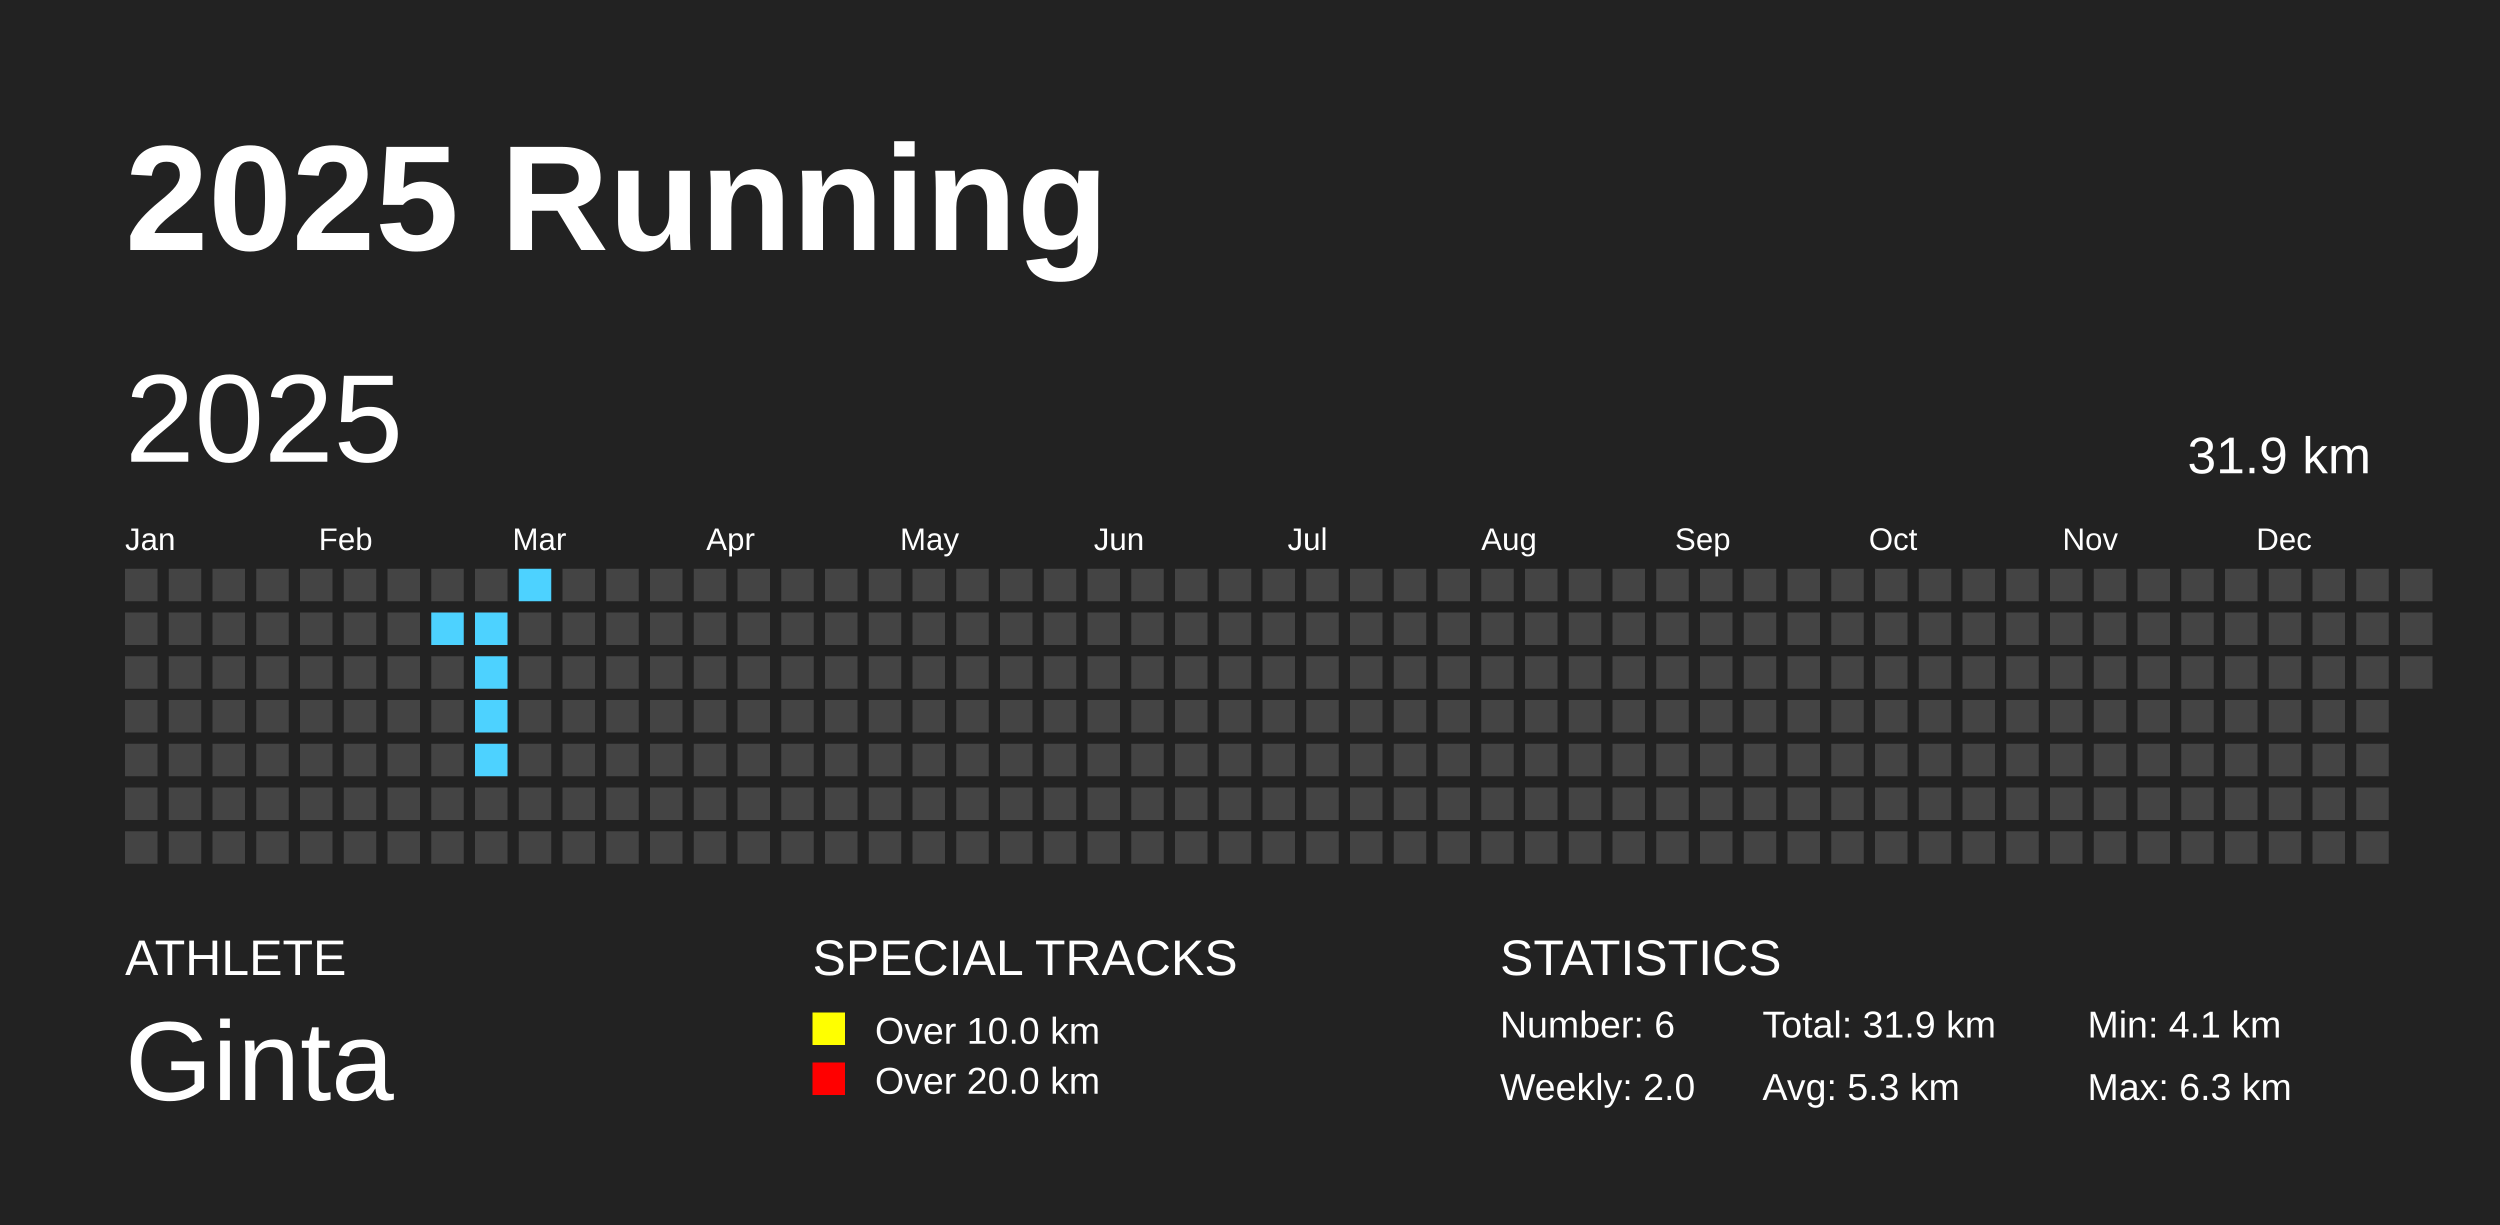
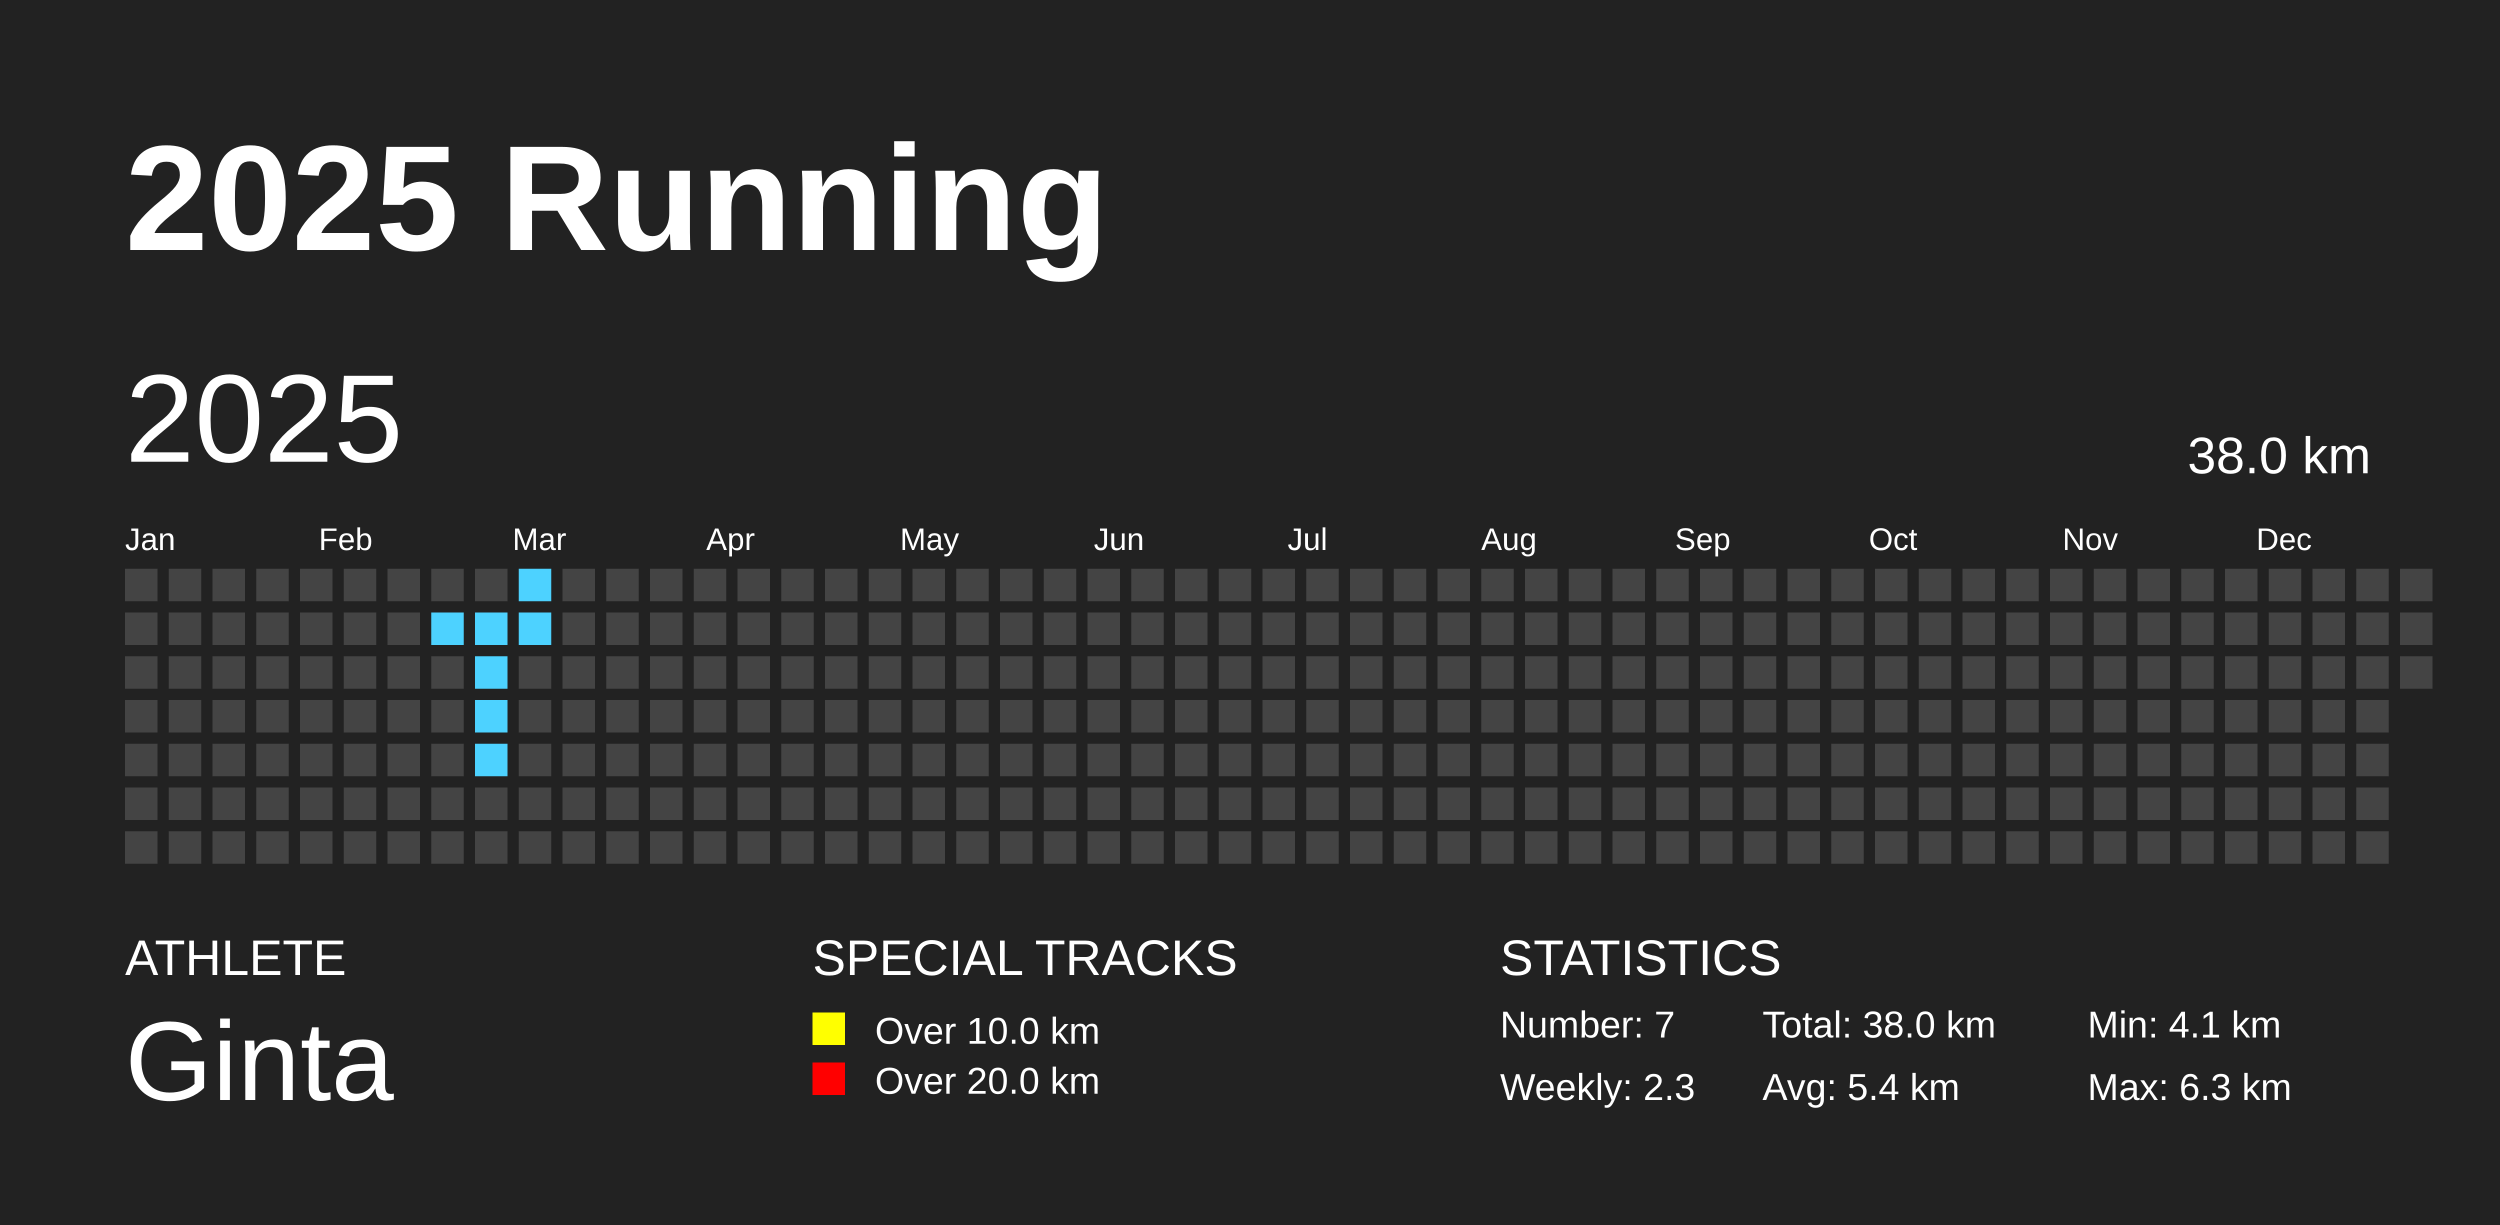
<svg xmlns="http://www.w3.org/2000/svg" baseProfile="full" height="98mm" version="1.1" viewBox="0,0,200,98" width="200mm">
  <defs />
  <rect fill="#222222" height="98" width="200" x="0" y="0" />
  <text fill="#FFFFFF" style="font-size:12px; font-family:Arial; font-weight:bold;" x="10" y="20">2025 Running</text>
  <text fill="#FFFFFF" style="font-size:4px; font-family:Arial" x="10" y="78">ATHLETE</text>
  <text fill="#FFFFFF" style="font-size:9px; font-family:Arial" x="10" y="88">Ginta</text>
  <text fill="#FFFFFF" style="font-size:4px; font-family:Arial" x="65" y="78">SPECIAL TRACKS</text>
  <rect fill="yellow" height="2.6" width="2.6" x="65" y="81" />
  <text fill="#FFFFFF" style="font-size:3px; font-family:Arial" x="70" y="83.5">Over 10.0 km</text>
  <rect fill="red" height="2.6" width="2.6" x="65" y="85" />
  <text fill="#FFFFFF" style="font-size:3px; font-family:Arial" x="70" y="87.5">Over 20.0 km</text>
  <text fill="#FFFFFF" style="font-size:4px; font-family:Arial" x="120" y="78">STATISTICS</text>
-   <text fill="#FFFFFF" style="font-size:3px; font-family:Arial" x="120" y="83">Number: 6</text>
-   <text fill="#FFFFFF" style="font-size:3px; font-family:Arial" x="120" y="88">Weekly: 2.0</text>
-   <text fill="#FFFFFF" style="font-size:3px; font-family:Arial" x="141" y="83">Total: 31.9 km</text>
-   <text fill="#FFFFFF" style="font-size:3px; font-family:Arial" x="141" y="88">Avg: 5.3 km</text>
+   <text fill="#FFFFFF" style="font-size:3px; font-family:Arial" x="120" y="83">Number: 7</text>
+   <text fill="#FFFFFF" style="font-size:3px; font-family:Arial" x="120" y="88">Weekly: 2.3</text>
+   <text fill="#FFFFFF" style="font-size:3px; font-family:Arial" x="141" y="83">Total: 38.0 km</text>
+   <text fill="#FFFFFF" style="font-size:3px; font-family:Arial" x="141" y="88">Avg: 5.4 km</text>
  <text fill="#FFFFFF" style="font-size:3px; font-family:Arial" x="167" y="83">Min: 4.1 km</text>
  <text fill="#FFFFFF" style="font-size:3px; font-family:Arial" x="167" y="88">Max: 6.3 km</text>
  <text dominant-baseline="hanging" fill="#FFFFFF" style="font-size:10.0px; font-family:Arial;" x="10" y="30">2025</text>
-   <text dominant-baseline="hanging" fill="#FFFFFF" style="font-size:4.125px; font-family:Arial;" x="175" y="35">31.9 km</text>
+   <text dominant-baseline="hanging" fill="#FFFFFF" style="font-size:4.125px; font-family:Arial;" x="175" y="35">38.0 km</text>
  <text fill="#FFFFFF" style="font-size:2.5px; font-family:Arial" x="10.0" y="44">Jan</text>
  <text fill="#FFFFFF" style="font-size:2.5px; font-family:Arial" x="25.5" y="44">Feb</text>
  <text fill="#FFFFFF" style="font-size:2.5px; font-family:Arial" x="41.0" y="44">Mar</text>
  <text fill="#FFFFFF" style="font-size:2.5px; font-family:Arial" x="56.5" y="44">Apr</text>
  <text fill="#FFFFFF" style="font-size:2.5px; font-family:Arial" x="72.0" y="44">May</text>
  <text fill="#FFFFFF" style="font-size:2.5px; font-family:Arial" x="87.5" y="44">Jun</text>
  <text fill="#FFFFFF" style="font-size:2.5px; font-family:Arial" x="103.0" y="44">Jul</text>
  <text fill="#FFFFFF" style="font-size:2.5px; font-family:Arial" x="118.5" y="44">Aug</text>
  <text fill="#FFFFFF" style="font-size:2.5px; font-family:Arial" x="134.0" y="44">Sep</text>
  <text fill="#FFFFFF" style="font-size:2.5px; font-family:Arial" x="149.5" y="44">Oct</text>
  <text fill="#FFFFFF" style="font-size:2.5px; font-family:Arial" x="165.0" y="44">Nov</text>
  <text fill="#FFFFFF" style="font-size:2.5px; font-family:Arial" x="180.5" y="44">Dec</text>
  <rect fill="#444444" height="2.6" width="2.6" x="10.0" y="45.5" />
  <rect fill="#444444" height="2.6" width="2.6" x="10.0" y="49.0" />
  <rect fill="#444444" height="2.6" width="2.6" x="10.0" y="52.5" />
  <rect fill="#444444" height="2.6" width="2.6" x="10.0" y="56.0" />
  <rect fill="#444444" height="2.6" width="2.6" x="10.0" y="59.5" />
  <rect fill="#444444" height="2.6" width="2.6" x="10.0" y="63.0" />
  <rect fill="#444444" height="2.6" width="2.6" x="10.0" y="66.5" />
  <rect fill="#444444" height="2.6" width="2.6" x="13.5" y="45.5" />
  <rect fill="#444444" height="2.6" width="2.6" x="13.5" y="49.0" />
  <rect fill="#444444" height="2.6" width="2.6" x="13.5" y="52.5" />
  <rect fill="#444444" height="2.6" width="2.6" x="13.5" y="56.0" />
  <rect fill="#444444" height="2.6" width="2.6" x="13.5" y="59.5" />
  <rect fill="#444444" height="2.6" width="2.6" x="13.5" y="63.0" />
  <rect fill="#444444" height="2.6" width="2.6" x="13.5" y="66.5" />
  <rect fill="#444444" height="2.6" width="2.6" x="17.0" y="45.5" />
  <rect fill="#444444" height="2.6" width="2.6" x="17.0" y="49.0" />
  <rect fill="#444444" height="2.6" width="2.6" x="17.0" y="52.5" />
  <rect fill="#444444" height="2.6" width="2.6" x="17.0" y="56.0" />
  <rect fill="#444444" height="2.6" width="2.6" x="17.0" y="59.5" />
  <rect fill="#444444" height="2.6" width="2.6" x="17.0" y="63.0" />
  <rect fill="#444444" height="2.6" width="2.6" x="17.0" y="66.5" />
  <rect fill="#444444" height="2.6" width="2.6" x="20.5" y="45.5" />
  <rect fill="#444444" height="2.6" width="2.6" x="20.5" y="49.0" />
  <rect fill="#444444" height="2.6" width="2.6" x="20.5" y="52.5" />
  <rect fill="#444444" height="2.6" width="2.6" x="20.5" y="56.0" />
  <rect fill="#444444" height="2.6" width="2.6" x="20.5" y="59.5" />
  <rect fill="#444444" height="2.6" width="2.6" x="20.5" y="63.0" />
  <rect fill="#444444" height="2.6" width="2.6" x="20.5" y="66.5" />
  <rect fill="#444444" height="2.6" width="2.6" x="24.0" y="45.5" />
  <rect fill="#444444" height="2.6" width="2.6" x="24.0" y="49.0" />
  <rect fill="#444444" height="2.6" width="2.6" x="24.0" y="52.5" />
  <rect fill="#444444" height="2.6" width="2.6" x="24.0" y="56.0" />
  <rect fill="#444444" height="2.6" width="2.6" x="24.0" y="59.5" />
  <rect fill="#444444" height="2.6" width="2.6" x="24.0" y="63.0" />
  <rect fill="#444444" height="2.6" width="2.6" x="24.0" y="66.5" />
  <rect fill="#444444" height="2.6" width="2.6" x="27.5" y="45.5" />
  <rect fill="#444444" height="2.6" width="2.6" x="27.5" y="49.0" />
  <rect fill="#444444" height="2.6" width="2.6" x="27.5" y="52.5" />
  <rect fill="#444444" height="2.6" width="2.6" x="27.5" y="56.0" />
  <rect fill="#444444" height="2.6" width="2.6" x="27.5" y="59.5" />
  <rect fill="#444444" height="2.6" width="2.6" x="27.5" y="63.0" />
  <rect fill="#444444" height="2.6" width="2.6" x="27.5" y="66.5" />
  <rect fill="#444444" height="2.6" width="2.6" x="31.0" y="45.5" />
  <rect fill="#444444" height="2.6" width="2.6" x="31.0" y="49.0" />
  <rect fill="#444444" height="2.6" width="2.6" x="31.0" y="52.5" />
  <rect fill="#444444" height="2.6" width="2.6" x="31.0" y="56.0" />
  <rect fill="#444444" height="2.6" width="2.6" x="31.0" y="59.5" />
  <rect fill="#444444" height="2.6" width="2.6" x="31.0" y="63.0" />
  <rect fill="#444444" height="2.6" width="2.6" x="31.0" y="66.5" />
  <rect fill="#444444" height="2.6" width="2.6" x="34.5" y="45.5" />
  <rect fill="#4dd2ff" height="2.6" width="2.6" x="34.5" y="49.0" />
  <rect fill="#444444" height="2.6" width="2.6" x="34.5" y="52.5" />
  <rect fill="#444444" height="2.6" width="2.6" x="34.5" y="56.0" />
  <rect fill="#444444" height="2.6" width="2.6" x="34.5" y="59.5" />
  <rect fill="#444444" height="2.6" width="2.6" x="34.5" y="63.0" />
  <rect fill="#444444" height="2.6" width="2.6" x="34.5" y="66.5" />
  <rect fill="#444444" height="2.6" width="2.6" x="38.0" y="45.5" />
  <rect fill="#4dd2ff" height="2.6" width="2.6" x="38.0" y="49.0" />
  <rect fill="#4dd2ff" height="2.6" width="2.6" x="38.0" y="52.5" />
  <rect fill="#4dd2ff" height="2.6" width="2.6" x="38.0" y="56.0" />
  <rect fill="#4dd2ff" height="2.6" width="2.6" x="38.0" y="59.5" />
  <rect fill="#444444" height="2.6" width="2.6" x="38.0" y="63.0" />
  <rect fill="#444444" height="2.6" width="2.6" x="38.0" y="66.5" />
  <rect fill="#4dd2ff" height="2.6" width="2.6" x="41.5" y="45.5" />
-   <rect fill="#444444" height="2.6" width="2.6" x="41.5" y="49.0" />
+   <rect fill="#4dd2ff" height="2.6" width="2.6" x="41.5" y="49.0" />
  <rect fill="#444444" height="2.6" width="2.6" x="41.5" y="52.5" />
  <rect fill="#444444" height="2.6" width="2.6" x="41.5" y="56.0" />
  <rect fill="#444444" height="2.6" width="2.6" x="41.5" y="59.5" />
  <rect fill="#444444" height="2.6" width="2.6" x="41.5" y="63.0" />
  <rect fill="#444444" height="2.6" width="2.6" x="41.5" y="66.5" />
  <rect fill="#444444" height="2.6" width="2.6" x="45.0" y="45.5" />
  <rect fill="#444444" height="2.6" width="2.6" x="45.0" y="49.0" />
  <rect fill="#444444" height="2.6" width="2.6" x="45.0" y="52.5" />
  <rect fill="#444444" height="2.6" width="2.6" x="45.0" y="56.0" />
  <rect fill="#444444" height="2.6" width="2.6" x="45.0" y="59.5" />
  <rect fill="#444444" height="2.6" width="2.6" x="45.0" y="63.0" />
  <rect fill="#444444" height="2.6" width="2.6" x="45.0" y="66.5" />
  <rect fill="#444444" height="2.6" width="2.6" x="48.5" y="45.5" />
  <rect fill="#444444" height="2.6" width="2.6" x="48.5" y="49.0" />
  <rect fill="#444444" height="2.6" width="2.6" x="48.5" y="52.5" />
  <rect fill="#444444" height="2.6" width="2.6" x="48.5" y="56.0" />
  <rect fill="#444444" height="2.6" width="2.6" x="48.5" y="59.5" />
  <rect fill="#444444" height="2.6" width="2.6" x="48.5" y="63.0" />
  <rect fill="#444444" height="2.6" width="2.6" x="48.5" y="66.5" />
  <rect fill="#444444" height="2.6" width="2.6" x="52.0" y="45.5" />
  <rect fill="#444444" height="2.6" width="2.6" x="52.0" y="49.0" />
  <rect fill="#444444" height="2.6" width="2.6" x="52.0" y="52.5" />
  <rect fill="#444444" height="2.6" width="2.6" x="52.0" y="56.0" />
  <rect fill="#444444" height="2.6" width="2.6" x="52.0" y="59.5" />
  <rect fill="#444444" height="2.6" width="2.6" x="52.0" y="63.0" />
  <rect fill="#444444" height="2.6" width="2.6" x="52.0" y="66.5" />
  <rect fill="#444444" height="2.6" width="2.6" x="55.5" y="45.5" />
  <rect fill="#444444" height="2.6" width="2.6" x="55.5" y="49.0" />
  <rect fill="#444444" height="2.6" width="2.6" x="55.5" y="52.5" />
  <rect fill="#444444" height="2.6" width="2.6" x="55.5" y="56.0" />
  <rect fill="#444444" height="2.6" width="2.6" x="55.5" y="59.5" />
  <rect fill="#444444" height="2.6" width="2.6" x="55.5" y="63.0" />
  <rect fill="#444444" height="2.6" width="2.6" x="55.5" y="66.5" />
  <rect fill="#444444" height="2.6" width="2.6" x="59.0" y="45.5" />
  <rect fill="#444444" height="2.6" width="2.6" x="59.0" y="49.0" />
  <rect fill="#444444" height="2.6" width="2.6" x="59.0" y="52.5" />
  <rect fill="#444444" height="2.6" width="2.6" x="59.0" y="56.0" />
  <rect fill="#444444" height="2.6" width="2.6" x="59.0" y="59.5" />
  <rect fill="#444444" height="2.6" width="2.6" x="59.0" y="63.0" />
  <rect fill="#444444" height="2.6" width="2.6" x="59.0" y="66.5" />
  <rect fill="#444444" height="2.6" width="2.6" x="62.5" y="45.5" />
  <rect fill="#444444" height="2.6" width="2.6" x="62.5" y="49.0" />
  <rect fill="#444444" height="2.6" width="2.6" x="62.5" y="52.5" />
  <rect fill="#444444" height="2.6" width="2.6" x="62.5" y="56.0" />
  <rect fill="#444444" height="2.6" width="2.6" x="62.5" y="59.5" />
  <rect fill="#444444" height="2.6" width="2.6" x="62.5" y="63.0" />
  <rect fill="#444444" height="2.6" width="2.6" x="62.5" y="66.5" />
  <rect fill="#444444" height="2.6" width="2.6" x="66.0" y="45.5" />
  <rect fill="#444444" height="2.6" width="2.6" x="66.0" y="49.0" />
  <rect fill="#444444" height="2.6" width="2.6" x="66.0" y="52.5" />
  <rect fill="#444444" height="2.6" width="2.6" x="66.0" y="56.0" />
  <rect fill="#444444" height="2.6" width="2.6" x="66.0" y="59.5" />
  <rect fill="#444444" height="2.6" width="2.6" x="66.0" y="63.0" />
  <rect fill="#444444" height="2.6" width="2.6" x="66.0" y="66.5" />
  <rect fill="#444444" height="2.6" width="2.6" x="69.5" y="45.5" />
  <rect fill="#444444" height="2.6" width="2.6" x="69.5" y="49.0" />
  <rect fill="#444444" height="2.6" width="2.6" x="69.5" y="52.5" />
  <rect fill="#444444" height="2.6" width="2.6" x="69.5" y="56.0" />
  <rect fill="#444444" height="2.6" width="2.6" x="69.5" y="59.5" />
  <rect fill="#444444" height="2.6" width="2.6" x="69.5" y="63.0" />
  <rect fill="#444444" height="2.6" width="2.6" x="69.5" y="66.5" />
  <rect fill="#444444" height="2.6" width="2.6" x="73.0" y="45.5" />
  <rect fill="#444444" height="2.6" width="2.6" x="73.0" y="49.0" />
  <rect fill="#444444" height="2.6" width="2.6" x="73.0" y="52.5" />
  <rect fill="#444444" height="2.6" width="2.6" x="73.0" y="56.0" />
  <rect fill="#444444" height="2.6" width="2.6" x="73.0" y="59.5" />
  <rect fill="#444444" height="2.6" width="2.6" x="73.0" y="63.0" />
  <rect fill="#444444" height="2.6" width="2.6" x="73.0" y="66.5" />
  <rect fill="#444444" height="2.6" width="2.6" x="76.5" y="45.5" />
  <rect fill="#444444" height="2.6" width="2.6" x="76.5" y="49.0" />
  <rect fill="#444444" height="2.6" width="2.6" x="76.5" y="52.5" />
  <rect fill="#444444" height="2.6" width="2.6" x="76.5" y="56.0" />
  <rect fill="#444444" height="2.6" width="2.6" x="76.5" y="59.5" />
  <rect fill="#444444" height="2.6" width="2.6" x="76.5" y="63.0" />
  <rect fill="#444444" height="2.6" width="2.6" x="76.5" y="66.5" />
  <rect fill="#444444" height="2.6" width="2.6" x="80.0" y="45.5" />
  <rect fill="#444444" height="2.6" width="2.6" x="80.0" y="49.0" />
  <rect fill="#444444" height="2.6" width="2.6" x="80.0" y="52.5" />
  <rect fill="#444444" height="2.6" width="2.6" x="80.0" y="56.0" />
  <rect fill="#444444" height="2.6" width="2.6" x="80.0" y="59.5" />
  <rect fill="#444444" height="2.6" width="2.6" x="80.0" y="63.0" />
  <rect fill="#444444" height="2.6" width="2.6" x="80.0" y="66.5" />
  <rect fill="#444444" height="2.6" width="2.6" x="83.5" y="45.5" />
  <rect fill="#444444" height="2.6" width="2.6" x="83.5" y="49.0" />
  <rect fill="#444444" height="2.6" width="2.6" x="83.5" y="52.5" />
  <rect fill="#444444" height="2.6" width="2.6" x="83.5" y="56.0" />
  <rect fill="#444444" height="2.6" width="2.6" x="83.5" y="59.5" />
  <rect fill="#444444" height="2.6" width="2.6" x="83.5" y="63.0" />
  <rect fill="#444444" height="2.6" width="2.6" x="83.5" y="66.5" />
  <rect fill="#444444" height="2.6" width="2.6" x="87.0" y="45.5" />
  <rect fill="#444444" height="2.6" width="2.6" x="87.0" y="49.0" />
  <rect fill="#444444" height="2.6" width="2.6" x="87.0" y="52.5" />
  <rect fill="#444444" height="2.6" width="2.6" x="87.0" y="56.0" />
  <rect fill="#444444" height="2.6" width="2.6" x="87.0" y="59.5" />
  <rect fill="#444444" height="2.6" width="2.6" x="87.0" y="63.0" />
  <rect fill="#444444" height="2.6" width="2.6" x="87.0" y="66.5" />
  <rect fill="#444444" height="2.6" width="2.6" x="90.5" y="45.5" />
  <rect fill="#444444" height="2.6" width="2.6" x="90.5" y="49.0" />
  <rect fill="#444444" height="2.6" width="2.6" x="90.5" y="52.5" />
  <rect fill="#444444" height="2.6" width="2.6" x="90.5" y="56.0" />
  <rect fill="#444444" height="2.6" width="2.6" x="90.5" y="59.5" />
  <rect fill="#444444" height="2.6" width="2.6" x="90.5" y="63.0" />
  <rect fill="#444444" height="2.6" width="2.6" x="90.5" y="66.5" />
  <rect fill="#444444" height="2.6" width="2.6" x="94.0" y="45.5" />
  <rect fill="#444444" height="2.6" width="2.6" x="94.0" y="49.0" />
  <rect fill="#444444" height="2.6" width="2.6" x="94.0" y="52.5" />
  <rect fill="#444444" height="2.6" width="2.6" x="94.0" y="56.0" />
  <rect fill="#444444" height="2.6" width="2.6" x="94.0" y="59.5" />
  <rect fill="#444444" height="2.6" width="2.6" x="94.0" y="63.0" />
  <rect fill="#444444" height="2.6" width="2.6" x="94.0" y="66.5" />
  <rect fill="#444444" height="2.6" width="2.6" x="97.5" y="45.5" />
  <rect fill="#444444" height="2.6" width="2.6" x="97.5" y="49.0" />
  <rect fill="#444444" height="2.6" width="2.6" x="97.5" y="52.5" />
  <rect fill="#444444" height="2.6" width="2.6" x="97.5" y="56.0" />
  <rect fill="#444444" height="2.6" width="2.6" x="97.5" y="59.5" />
  <rect fill="#444444" height="2.6" width="2.6" x="97.5" y="63.0" />
  <rect fill="#444444" height="2.6" width="2.6" x="97.5" y="66.5" />
  <rect fill="#444444" height="2.6" width="2.6" x="101.0" y="45.5" />
  <rect fill="#444444" height="2.6" width="2.6" x="101.0" y="49.0" />
  <rect fill="#444444" height="2.6" width="2.6" x="101.0" y="52.5" />
  <rect fill="#444444" height="2.6" width="2.6" x="101.0" y="56.0" />
  <rect fill="#444444" height="2.6" width="2.6" x="101.0" y="59.5" />
  <rect fill="#444444" height="2.6" width="2.6" x="101.0" y="63.0" />
  <rect fill="#444444" height="2.6" width="2.6" x="101.0" y="66.5" />
  <rect fill="#444444" height="2.6" width="2.6" x="104.5" y="45.5" />
  <rect fill="#444444" height="2.6" width="2.6" x="104.5" y="49.0" />
  <rect fill="#444444" height="2.6" width="2.6" x="104.5" y="52.5" />
  <rect fill="#444444" height="2.6" width="2.6" x="104.5" y="56.0" />
  <rect fill="#444444" height="2.6" width="2.6" x="104.5" y="59.5" />
  <rect fill="#444444" height="2.6" width="2.6" x="104.5" y="63.0" />
  <rect fill="#444444" height="2.6" width="2.6" x="104.5" y="66.5" />
  <rect fill="#444444" height="2.6" width="2.6" x="108.0" y="45.5" />
  <rect fill="#444444" height="2.6" width="2.6" x="108.0" y="49.0" />
  <rect fill="#444444" height="2.6" width="2.6" x="108.0" y="52.5" />
  <rect fill="#444444" height="2.6" width="2.6" x="108.0" y="56.0" />
  <rect fill="#444444" height="2.6" width="2.6" x="108.0" y="59.5" />
  <rect fill="#444444" height="2.6" width="2.6" x="108.0" y="63.0" />
  <rect fill="#444444" height="2.6" width="2.6" x="108.0" y="66.5" />
  <rect fill="#444444" height="2.6" width="2.6" x="111.5" y="45.5" />
  <rect fill="#444444" height="2.6" width="2.6" x="111.5" y="49.0" />
  <rect fill="#444444" height="2.6" width="2.6" x="111.5" y="52.5" />
  <rect fill="#444444" height="2.6" width="2.6" x="111.5" y="56.0" />
  <rect fill="#444444" height="2.6" width="2.6" x="111.5" y="59.5" />
  <rect fill="#444444" height="2.6" width="2.6" x="111.5" y="63.0" />
  <rect fill="#444444" height="2.6" width="2.6" x="111.5" y="66.5" />
  <rect fill="#444444" height="2.6" width="2.6" x="115.0" y="45.5" />
  <rect fill="#444444" height="2.6" width="2.6" x="115.0" y="49.0" />
  <rect fill="#444444" height="2.6" width="2.6" x="115.0" y="52.5" />
  <rect fill="#444444" height="2.6" width="2.6" x="115.0" y="56.0" />
  <rect fill="#444444" height="2.6" width="2.6" x="115.0" y="59.5" />
  <rect fill="#444444" height="2.6" width="2.6" x="115.0" y="63.0" />
  <rect fill="#444444" height="2.6" width="2.6" x="115.0" y="66.5" />
  <rect fill="#444444" height="2.6" width="2.6" x="118.5" y="45.5" />
  <rect fill="#444444" height="2.6" width="2.6" x="118.5" y="49.0" />
  <rect fill="#444444" height="2.6" width="2.6" x="118.5" y="52.5" />
  <rect fill="#444444" height="2.6" width="2.6" x="118.5" y="56.0" />
  <rect fill="#444444" height="2.6" width="2.6" x="118.5" y="59.5" />
  <rect fill="#444444" height="2.6" width="2.6" x="118.5" y="63.0" />
  <rect fill="#444444" height="2.6" width="2.6" x="118.5" y="66.5" />
  <rect fill="#444444" height="2.6" width="2.6" x="122.0" y="45.5" />
  <rect fill="#444444" height="2.6" width="2.6" x="122.0" y="49.0" />
  <rect fill="#444444" height="2.6" width="2.6" x="122.0" y="52.5" />
  <rect fill="#444444" height="2.6" width="2.6" x="122.0" y="56.0" />
  <rect fill="#444444" height="2.6" width="2.6" x="122.0" y="59.5" />
  <rect fill="#444444" height="2.6" width="2.6" x="122.0" y="63.0" />
  <rect fill="#444444" height="2.6" width="2.6" x="122.0" y="66.5" />
  <rect fill="#444444" height="2.6" width="2.6" x="125.5" y="45.5" />
  <rect fill="#444444" height="2.6" width="2.6" x="125.5" y="49.0" />
  <rect fill="#444444" height="2.6" width="2.6" x="125.5" y="52.5" />
  <rect fill="#444444" height="2.6" width="2.6" x="125.5" y="56.0" />
  <rect fill="#444444" height="2.6" width="2.6" x="125.5" y="59.5" />
  <rect fill="#444444" height="2.6" width="2.6" x="125.5" y="63.0" />
  <rect fill="#444444" height="2.6" width="2.6" x="125.5" y="66.5" />
  <rect fill="#444444" height="2.6" width="2.6" x="129.0" y="45.5" />
  <rect fill="#444444" height="2.6" width="2.6" x="129.0" y="49.0" />
  <rect fill="#444444" height="2.6" width="2.6" x="129.0" y="52.5" />
  <rect fill="#444444" height="2.6" width="2.6" x="129.0" y="56.0" />
  <rect fill="#444444" height="2.6" width="2.6" x="129.0" y="59.5" />
  <rect fill="#444444" height="2.6" width="2.6" x="129.0" y="63.0" />
  <rect fill="#444444" height="2.6" width="2.6" x="129.0" y="66.5" />
  <rect fill="#444444" height="2.6" width="2.6" x="132.5" y="45.5" />
  <rect fill="#444444" height="2.6" width="2.6" x="132.5" y="49.0" />
  <rect fill="#444444" height="2.6" width="2.6" x="132.5" y="52.5" />
  <rect fill="#444444" height="2.6" width="2.6" x="132.5" y="56.0" />
  <rect fill="#444444" height="2.6" width="2.6" x="132.5" y="59.5" />
  <rect fill="#444444" height="2.6" width="2.6" x="132.5" y="63.0" />
  <rect fill="#444444" height="2.6" width="2.6" x="132.5" y="66.5" />
  <rect fill="#444444" height="2.6" width="2.6" x="136.0" y="45.5" />
  <rect fill="#444444" height="2.6" width="2.6" x="136.0" y="49.0" />
  <rect fill="#444444" height="2.6" width="2.6" x="136.0" y="52.5" />
  <rect fill="#444444" height="2.6" width="2.6" x="136.0" y="56.0" />
  <rect fill="#444444" height="2.6" width="2.6" x="136.0" y="59.5" />
  <rect fill="#444444" height="2.6" width="2.6" x="136.0" y="63.0" />
  <rect fill="#444444" height="2.6" width="2.6" x="136.0" y="66.5" />
  <rect fill="#444444" height="2.6" width="2.6" x="139.5" y="45.5" />
  <rect fill="#444444" height="2.6" width="2.6" x="139.5" y="49.0" />
  <rect fill="#444444" height="2.6" width="2.6" x="139.5" y="52.5" />
  <rect fill="#444444" height="2.6" width="2.6" x="139.5" y="56.0" />
  <rect fill="#444444" height="2.6" width="2.6" x="139.5" y="59.5" />
  <rect fill="#444444" height="2.6" width="2.6" x="139.5" y="63.0" />
  <rect fill="#444444" height="2.6" width="2.6" x="139.5" y="66.5" />
  <rect fill="#444444" height="2.6" width="2.6" x="143.0" y="45.5" />
  <rect fill="#444444" height="2.6" width="2.6" x="143.0" y="49.0" />
  <rect fill="#444444" height="2.6" width="2.6" x="143.0" y="52.5" />
  <rect fill="#444444" height="2.6" width="2.6" x="143.0" y="56.0" />
  <rect fill="#444444" height="2.6" width="2.6" x="143.0" y="59.5" />
  <rect fill="#444444" height="2.6" width="2.6" x="143.0" y="63.0" />
  <rect fill="#444444" height="2.6" width="2.6" x="143.0" y="66.5" />
  <rect fill="#444444" height="2.6" width="2.6" x="146.5" y="45.5" />
  <rect fill="#444444" height="2.6" width="2.6" x="146.5" y="49.0" />
  <rect fill="#444444" height="2.6" width="2.6" x="146.5" y="52.5" />
  <rect fill="#444444" height="2.6" width="2.6" x="146.5" y="56.0" />
  <rect fill="#444444" height="2.6" width="2.6" x="146.5" y="59.5" />
  <rect fill="#444444" height="2.6" width="2.6" x="146.5" y="63.0" />
  <rect fill="#444444" height="2.6" width="2.6" x="146.5" y="66.5" />
  <rect fill="#444444" height="2.6" width="2.6" x="150.0" y="45.5" />
  <rect fill="#444444" height="2.6" width="2.6" x="150.0" y="49.0" />
  <rect fill="#444444" height="2.6" width="2.6" x="150.0" y="52.5" />
  <rect fill="#444444" height="2.6" width="2.6" x="150.0" y="56.0" />
  <rect fill="#444444" height="2.6" width="2.6" x="150.0" y="59.5" />
  <rect fill="#444444" height="2.6" width="2.6" x="150.0" y="63.0" />
  <rect fill="#444444" height="2.6" width="2.6" x="150.0" y="66.5" />
  <rect fill="#444444" height="2.6" width="2.6" x="153.5" y="45.5" />
  <rect fill="#444444" height="2.6" width="2.6" x="153.5" y="49.0" />
  <rect fill="#444444" height="2.6" width="2.6" x="153.5" y="52.5" />
  <rect fill="#444444" height="2.6" width="2.6" x="153.5" y="56.0" />
  <rect fill="#444444" height="2.6" width="2.6" x="153.5" y="59.5" />
  <rect fill="#444444" height="2.6" width="2.6" x="153.5" y="63.0" />
  <rect fill="#444444" height="2.6" width="2.6" x="153.5" y="66.5" />
  <rect fill="#444444" height="2.6" width="2.6" x="157.0" y="45.5" />
  <rect fill="#444444" height="2.6" width="2.6" x="157.0" y="49.0" />
  <rect fill="#444444" height="2.6" width="2.6" x="157.0" y="52.5" />
  <rect fill="#444444" height="2.6" width="2.6" x="157.0" y="56.0" />
  <rect fill="#444444" height="2.6" width="2.6" x="157.0" y="59.5" />
  <rect fill="#444444" height="2.6" width="2.6" x="157.0" y="63.0" />
  <rect fill="#444444" height="2.6" width="2.6" x="157.0" y="66.5" />
  <rect fill="#444444" height="2.6" width="2.6" x="160.5" y="45.5" />
  <rect fill="#444444" height="2.6" width="2.6" x="160.5" y="49.0" />
  <rect fill="#444444" height="2.6" width="2.6" x="160.5" y="52.5" />
  <rect fill="#444444" height="2.6" width="2.6" x="160.5" y="56.0" />
  <rect fill="#444444" height="2.6" width="2.6" x="160.5" y="59.5" />
  <rect fill="#444444" height="2.6" width="2.6" x="160.5" y="63.0" />
  <rect fill="#444444" height="2.6" width="2.6" x="160.5" y="66.5" />
  <rect fill="#444444" height="2.6" width="2.6" x="164.0" y="45.5" />
  <rect fill="#444444" height="2.6" width="2.6" x="164.0" y="49.0" />
  <rect fill="#444444" height="2.6" width="2.6" x="164.0" y="52.5" />
  <rect fill="#444444" height="2.6" width="2.6" x="164.0" y="56.0" />
  <rect fill="#444444" height="2.6" width="2.6" x="164.0" y="59.5" />
  <rect fill="#444444" height="2.6" width="2.6" x="164.0" y="63.0" />
  <rect fill="#444444" height="2.6" width="2.6" x="164.0" y="66.5" />
  <rect fill="#444444" height="2.6" width="2.6" x="167.5" y="45.5" />
  <rect fill="#444444" height="2.6" width="2.6" x="167.5" y="49.0" />
  <rect fill="#444444" height="2.6" width="2.6" x="167.5" y="52.5" />
  <rect fill="#444444" height="2.6" width="2.6" x="167.5" y="56.0" />
  <rect fill="#444444" height="2.6" width="2.6" x="167.5" y="59.5" />
  <rect fill="#444444" height="2.6" width="2.6" x="167.5" y="63.0" />
  <rect fill="#444444" height="2.6" width="2.6" x="167.5" y="66.5" />
  <rect fill="#444444" height="2.6" width="2.6" x="171.0" y="45.5" />
  <rect fill="#444444" height="2.6" width="2.6" x="171.0" y="49.0" />
  <rect fill="#444444" height="2.6" width="2.6" x="171.0" y="52.5" />
  <rect fill="#444444" height="2.6" width="2.6" x="171.0" y="56.0" />
  <rect fill="#444444" height="2.6" width="2.6" x="171.0" y="59.5" />
  <rect fill="#444444" height="2.6" width="2.6" x="171.0" y="63.0" />
  <rect fill="#444444" height="2.6" width="2.6" x="171.0" y="66.5" />
  <rect fill="#444444" height="2.6" width="2.6" x="174.5" y="45.5" />
  <rect fill="#444444" height="2.6" width="2.6" x="174.5" y="49.0" />
  <rect fill="#444444" height="2.6" width="2.6" x="174.5" y="52.5" />
  <rect fill="#444444" height="2.6" width="2.6" x="174.5" y="56.0" />
  <rect fill="#444444" height="2.6" width="2.6" x="174.5" y="59.5" />
  <rect fill="#444444" height="2.6" width="2.6" x="174.5" y="63.0" />
  <rect fill="#444444" height="2.6" width="2.6" x="174.5" y="66.5" />
  <rect fill="#444444" height="2.6" width="2.6" x="178.0" y="45.5" />
  <rect fill="#444444" height="2.6" width="2.6" x="178.0" y="49.0" />
  <rect fill="#444444" height="2.6" width="2.6" x="178.0" y="52.5" />
  <rect fill="#444444" height="2.6" width="2.6" x="178.0" y="56.0" />
  <rect fill="#444444" height="2.6" width="2.6" x="178.0" y="59.5" />
  <rect fill="#444444" height="2.6" width="2.6" x="178.0" y="63.0" />
  <rect fill="#444444" height="2.6" width="2.6" x="178.0" y="66.5" />
  <rect fill="#444444" height="2.6" width="2.6" x="181.5" y="45.5" />
  <rect fill="#444444" height="2.6" width="2.6" x="181.5" y="49.0" />
  <rect fill="#444444" height="2.6" width="2.6" x="181.5" y="52.5" />
  <rect fill="#444444" height="2.6" width="2.6" x="181.5" y="56.0" />
  <rect fill="#444444" height="2.6" width="2.6" x="181.5" y="59.5" />
  <rect fill="#444444" height="2.6" width="2.6" x="181.5" y="63.0" />
  <rect fill="#444444" height="2.6" width="2.6" x="181.5" y="66.5" />
  <rect fill="#444444" height="2.6" width="2.6" x="185.0" y="45.5" />
  <rect fill="#444444" height="2.6" width="2.6" x="185.0" y="49.0" />
  <rect fill="#444444" height="2.6" width="2.6" x="185.0" y="52.5" />
  <rect fill="#444444" height="2.6" width="2.6" x="185.0" y="56.0" />
  <rect fill="#444444" height="2.6" width="2.6" x="185.0" y="59.5" />
  <rect fill="#444444" height="2.6" width="2.6" x="185.0" y="63.0" />
  <rect fill="#444444" height="2.6" width="2.6" x="185.0" y="66.5" />
  <rect fill="#444444" height="2.6" width="2.6" x="188.5" y="45.5" />
  <rect fill="#444444" height="2.6" width="2.6" x="188.5" y="49.0" />
  <rect fill="#444444" height="2.6" width="2.6" x="188.5" y="52.5" />
  <rect fill="#444444" height="2.6" width="2.6" x="188.5" y="56.0" />
  <rect fill="#444444" height="2.6" width="2.6" x="188.5" y="59.5" />
  <rect fill="#444444" height="2.6" width="2.6" x="188.5" y="63.0" />
  <rect fill="#444444" height="2.6" width="2.6" x="188.5" y="66.5" />
  <rect fill="#444444" height="2.6" width="2.6" x="192.0" y="45.5" />
  <rect fill="#444444" height="2.6" width="2.6" x="192.0" y="49.0" />
  <rect fill="#444444" height="2.6" width="2.6" x="192.0" y="52.5" />
</svg>
